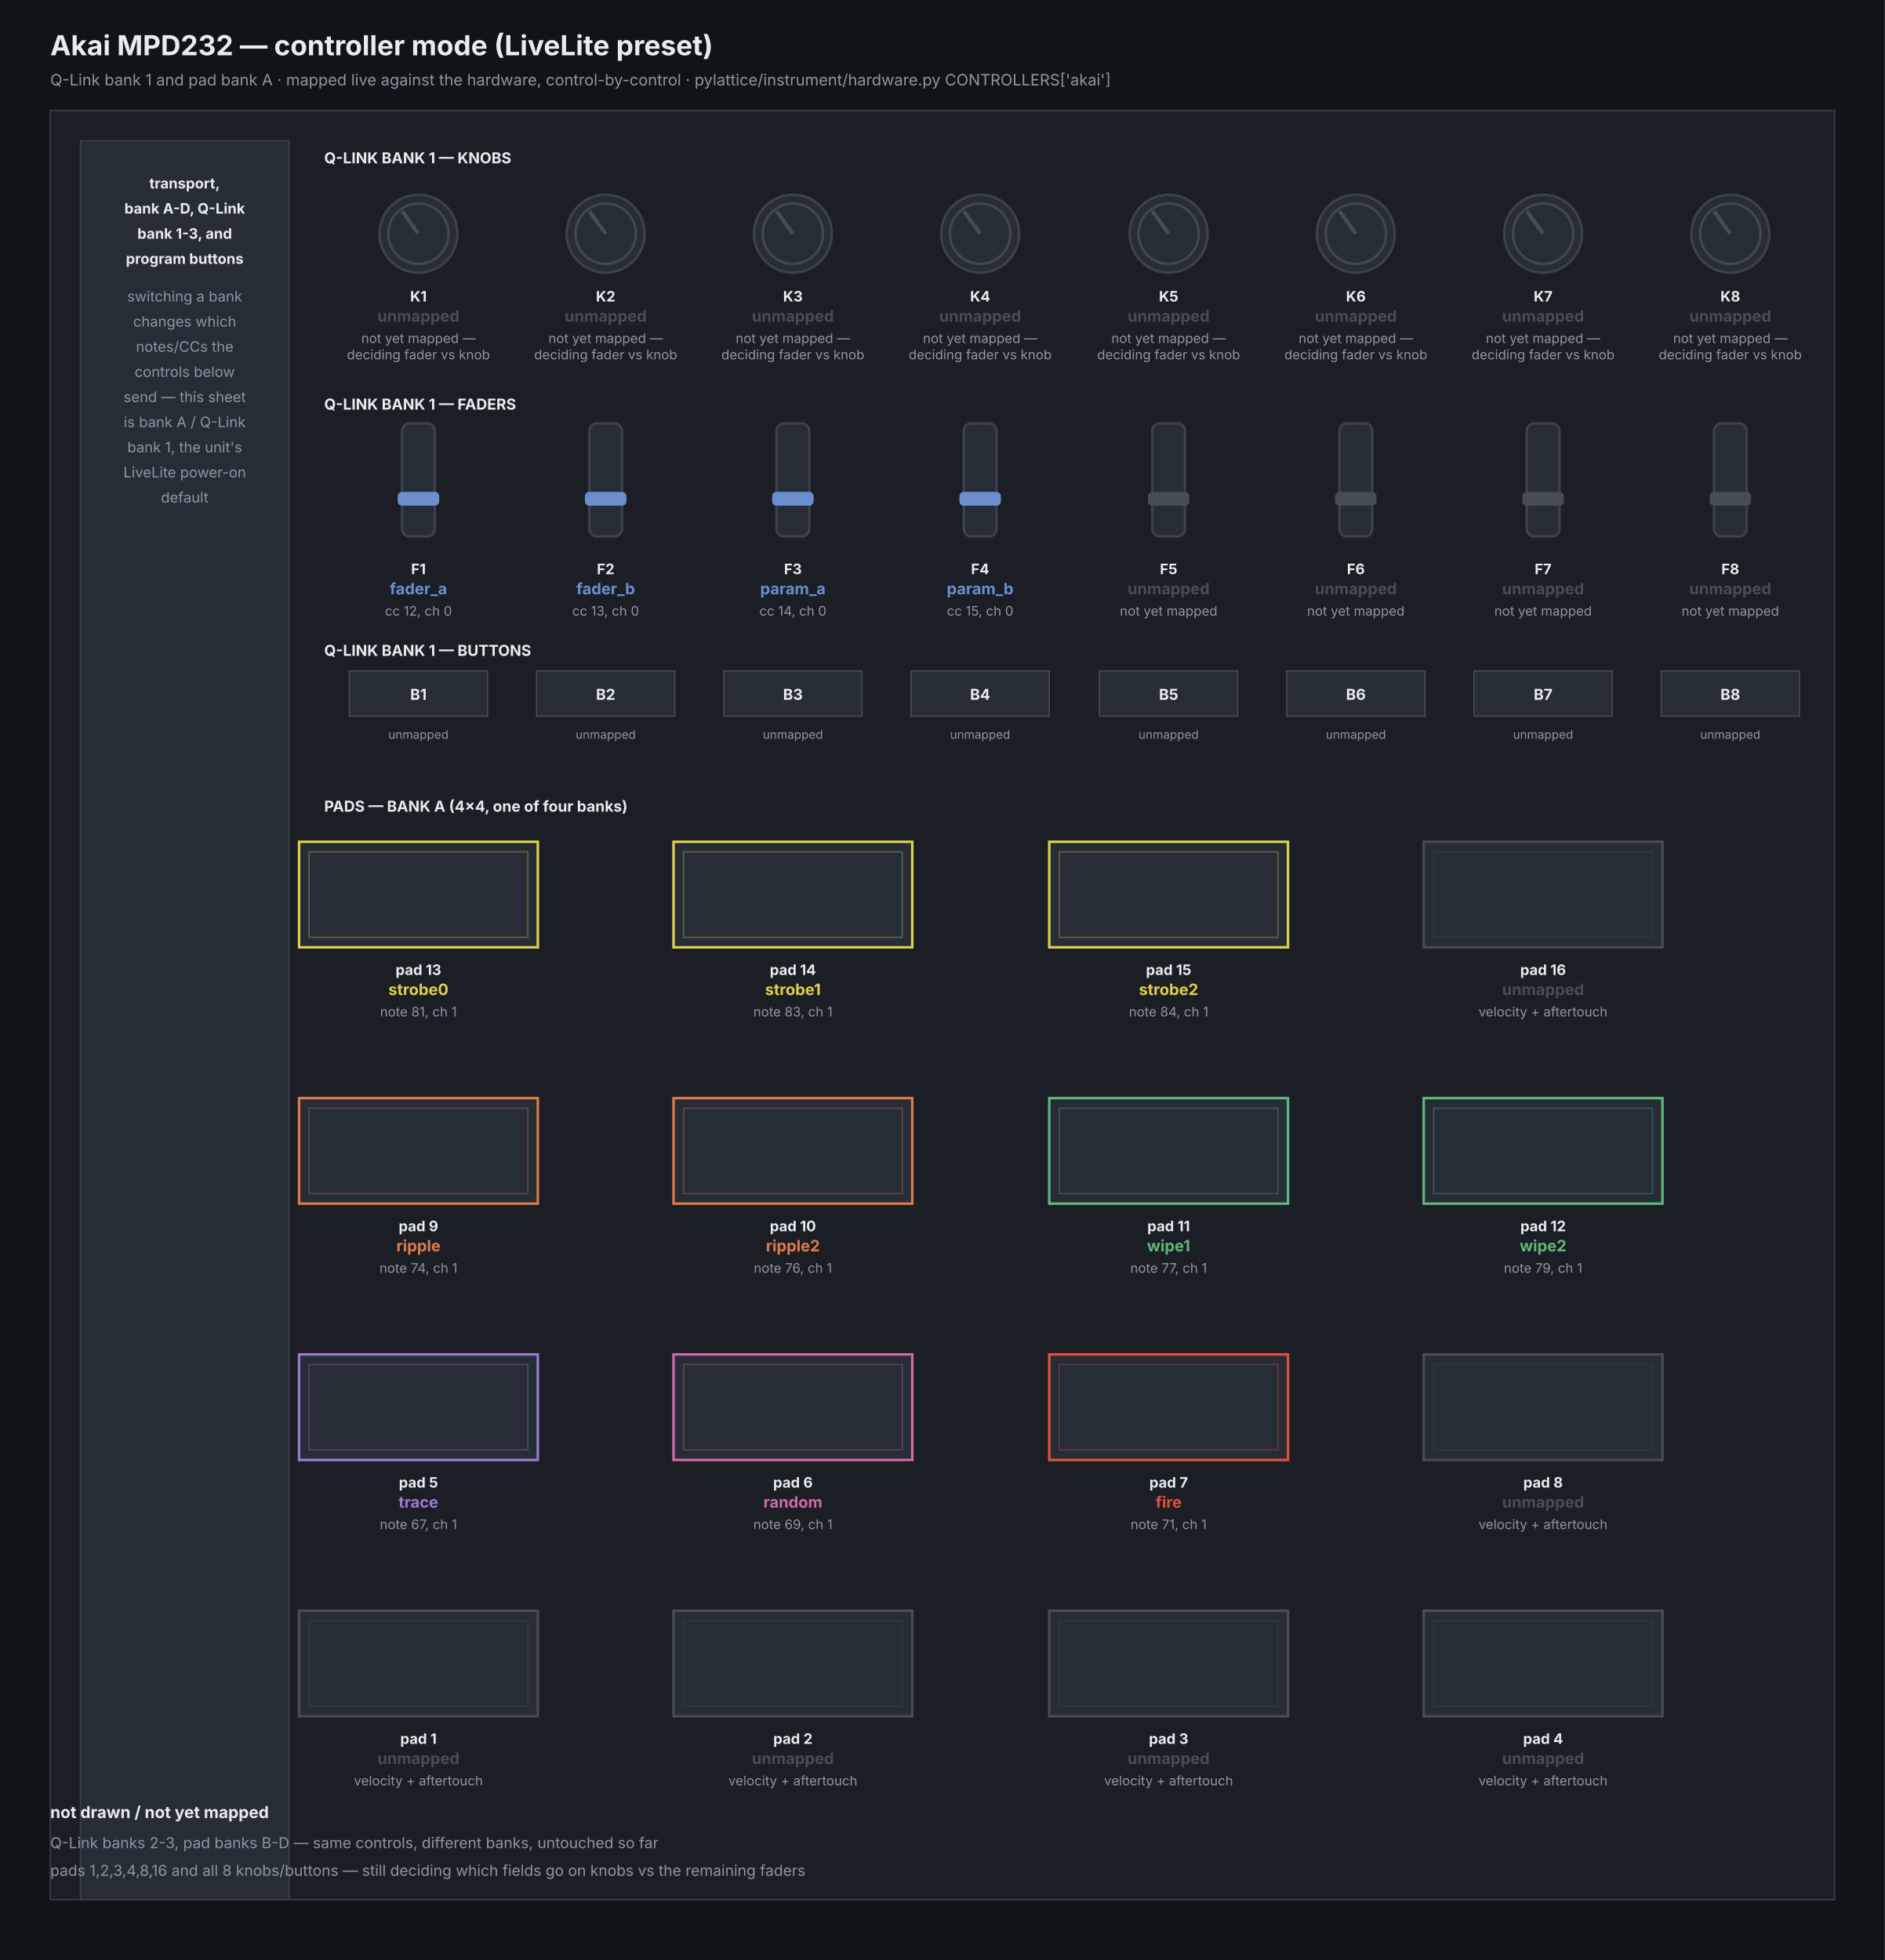
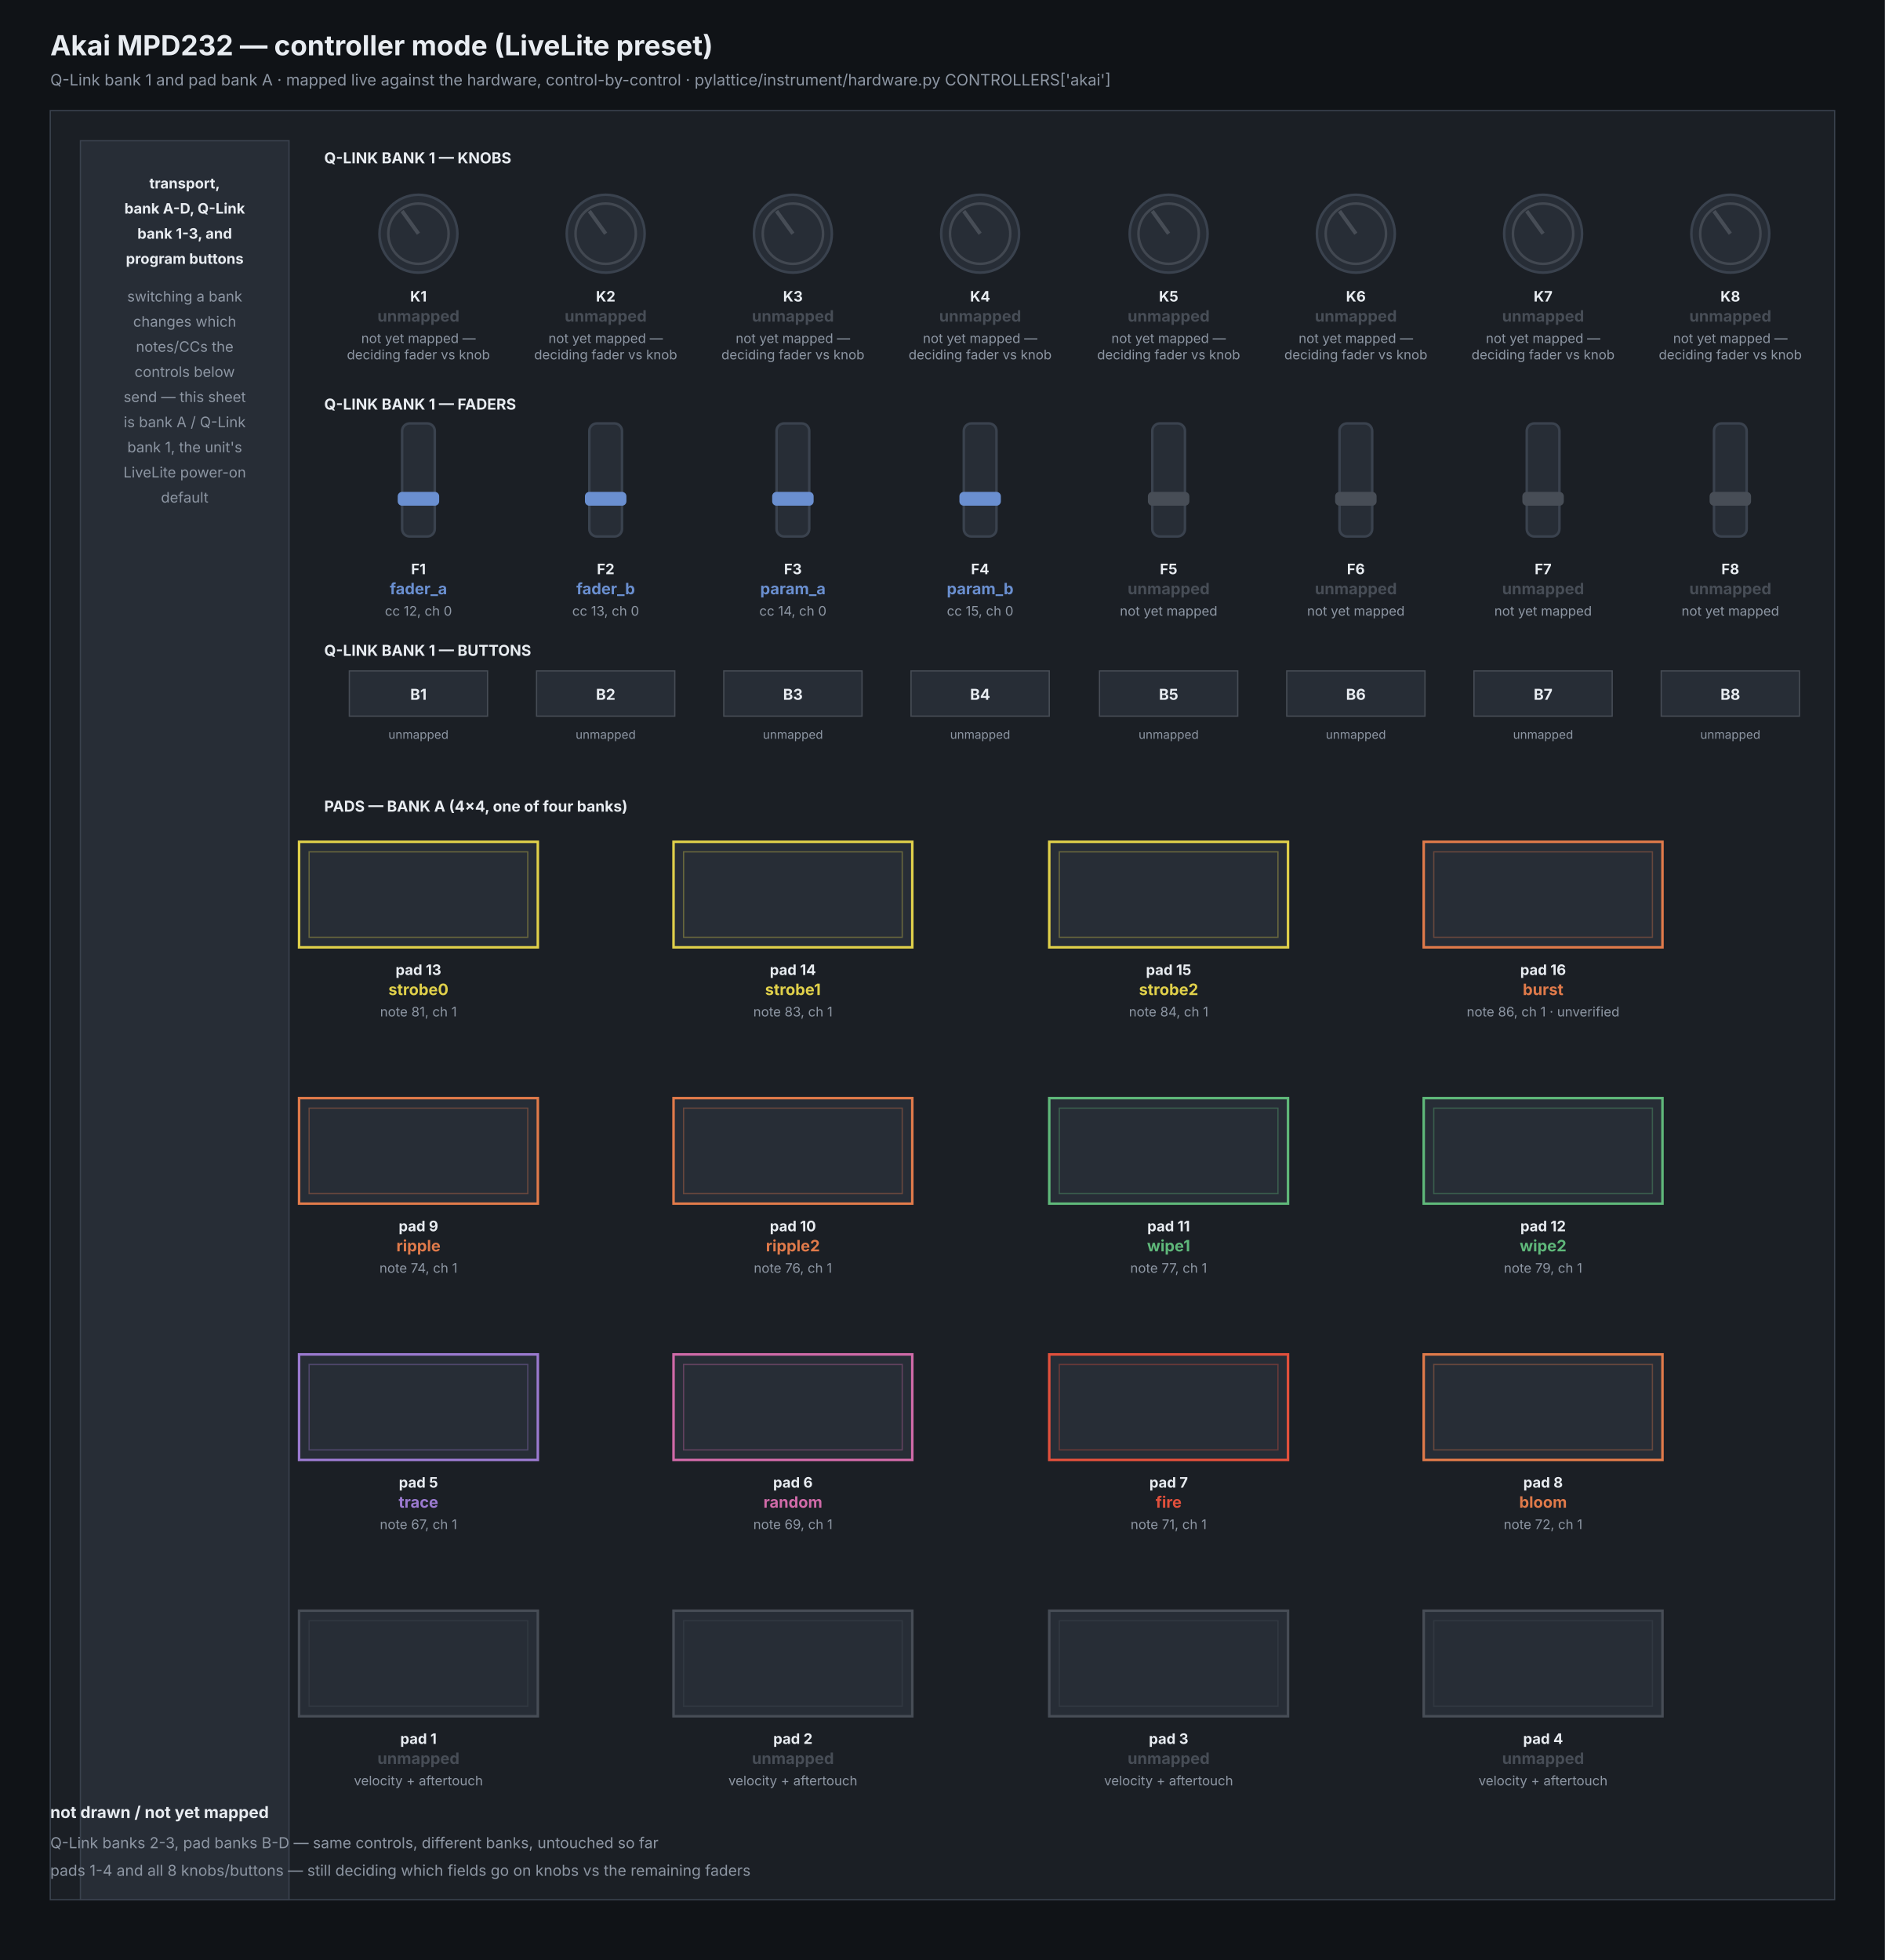
<svg xmlns="http://www.w3.org/2000/svg" width="1500" height="1560" viewBox="0 0 1500 1560" font-family="system-ui, -apple-system, Segoe UI, sans-serif">
  <rect width="1500" height="1560" fill="#101317" />
  <text x="40" y="44" font-size="22" fill="#e8ecf1" font-weight="bold" text-anchor="start">Akai MPD232 — controller mode (LiveLite preset)</text>
  <text x="40" y="68" font-size="12.5" fill="#8d96a3" font-weight="normal" text-anchor="start">Q-Link bank 1 and pad bank A · mapped live against the hardware, control-by-control · pylattice/instrument/hardware.py CONTROLLERS['akai']</text>
  <rect x="40" y="88" width="1420" height="1424" fill="#1b1f25" stroke="#3a424e" />
  <rect x="64" y="112" width="166" height="1400" fill="#272d36" stroke="#3a424e" />
  <text x="147" y="150" font-size="11.5" fill="#e8ecf1" font-weight="bold" text-anchor="middle">transport,</text>
  <text x="147" y="170" font-size="11.5" fill="#e8ecf1" font-weight="bold" text-anchor="middle">bank A-D, Q-Link</text>
  <text x="147" y="190" font-size="11.5" fill="#e8ecf1" font-weight="bold" text-anchor="middle">bank 1-3, and</text>
  <text x="147" y="210" font-size="11.5" fill="#e8ecf1" font-weight="bold" text-anchor="middle">program buttons</text>
  <text x="147" y="240" font-size="11.5" fill="#8d96a3" font-weight="normal" text-anchor="middle">switching a bank</text>
  <text x="147" y="260" font-size="11.5" fill="#8d96a3" font-weight="normal" text-anchor="middle">changes which</text>
  <text x="147" y="280" font-size="11.5" fill="#8d96a3" font-weight="normal" text-anchor="middle">notes/CCs the</text>
  <text x="147" y="300" font-size="11.5" fill="#8d96a3" font-weight="normal" text-anchor="middle">controls below</text>
  <text x="147" y="320" font-size="11.5" fill="#8d96a3" font-weight="normal" text-anchor="middle">send — this sheet</text>
  <text x="147" y="340" font-size="11.5" fill="#8d96a3" font-weight="normal" text-anchor="middle">is bank A / Q-Link</text>
  <text x="147" y="360" font-size="11.5" fill="#8d96a3" font-weight="normal" text-anchor="middle">bank 1, the unit's</text>
  <text x="147" y="380" font-size="11.5" fill="#8d96a3" font-weight="normal" text-anchor="middle">LiveLite power-on</text>
  <text x="147" y="400" font-size="11.5" fill="#8d96a3" font-weight="normal" text-anchor="middle">default</text>
  <text x="258" y="130" font-size="12" fill="#e8ecf1" font-weight="bold" text-anchor="start">Q-LINK BANK 1 — KNOBS</text>
  <circle cx="333" cy="186" r="31" fill="#272d36" stroke="#3a424e" stroke-width="2" />
  <circle cx="333" cy="186" r="24" fill="none" stroke="#474d56" stroke-width="2" stroke-opacity="0.85" />
  <line x1="333" y1="186" x2="320" y2="168" stroke="#474d56" stroke-width="3" />
  <text x="333" y="240" font-size="11.5" fill="#e8ecf1" font-weight="bold" text-anchor="middle">K1</text>
  <text x="333" y="256" font-size="12.5" fill="#474d56" font-weight="bold" text-anchor="middle">unmapped</text>
  <text x="333" y="273" font-size="10.5" fill="#8d96a3" font-weight="normal" text-anchor="middle">not yet mapped —</text>
  <text x="333" y="286" font-size="10.5" fill="#8d96a3" font-weight="normal" text-anchor="middle">deciding fader vs knob</text>
  <circle cx="482" cy="186" r="31" fill="#272d36" stroke="#3a424e" stroke-width="2" />
  <circle cx="482" cy="186" r="24" fill="none" stroke="#474d56" stroke-width="2" stroke-opacity="0.85" />
  <line x1="482" y1="186" x2="469" y2="168" stroke="#474d56" stroke-width="3" />
  <text x="482" y="240" font-size="11.5" fill="#e8ecf1" font-weight="bold" text-anchor="middle">K2</text>
  <text x="482" y="256" font-size="12.5" fill="#474d56" font-weight="bold" text-anchor="middle">unmapped</text>
  <text x="482" y="273" font-size="10.5" fill="#8d96a3" font-weight="normal" text-anchor="middle">not yet mapped —</text>
  <text x="482" y="286" font-size="10.5" fill="#8d96a3" font-weight="normal" text-anchor="middle">deciding fader vs knob</text>
  <circle cx="631" cy="186" r="31" fill="#272d36" stroke="#3a424e" stroke-width="2" />
  <circle cx="631" cy="186" r="24" fill="none" stroke="#474d56" stroke-width="2" stroke-opacity="0.85" />
  <line x1="631" y1="186" x2="618" y2="168" stroke="#474d56" stroke-width="3" />
  <text x="631" y="240" font-size="11.5" fill="#e8ecf1" font-weight="bold" text-anchor="middle">K3</text>
  <text x="631" y="256" font-size="12.5" fill="#474d56" font-weight="bold" text-anchor="middle">unmapped</text>
  <text x="631" y="273" font-size="10.5" fill="#8d96a3" font-weight="normal" text-anchor="middle">not yet mapped —</text>
  <text x="631" y="286" font-size="10.5" fill="#8d96a3" font-weight="normal" text-anchor="middle">deciding fader vs knob</text>
  <circle cx="780" cy="186" r="31" fill="#272d36" stroke="#3a424e" stroke-width="2" />
  <circle cx="780" cy="186" r="24" fill="none" stroke="#474d56" stroke-width="2" stroke-opacity="0.85" />
  <line x1="780" y1="186" x2="767" y2="168" stroke="#474d56" stroke-width="3" />
  <text x="780" y="240" font-size="11.5" fill="#e8ecf1" font-weight="bold" text-anchor="middle">K4</text>
  <text x="780" y="256" font-size="12.5" fill="#474d56" font-weight="bold" text-anchor="middle">unmapped</text>
  <text x="780" y="273" font-size="10.5" fill="#8d96a3" font-weight="normal" text-anchor="middle">not yet mapped —</text>
  <text x="780" y="286" font-size="10.5" fill="#8d96a3" font-weight="normal" text-anchor="middle">deciding fader vs knob</text>
  <circle cx="930" cy="186" r="31" fill="#272d36" stroke="#3a424e" stroke-width="2" />
  <circle cx="930" cy="186" r="24" fill="none" stroke="#474d56" stroke-width="2" stroke-opacity="0.85" />
  <line x1="930" y1="186" x2="917" y2="168" stroke="#474d56" stroke-width="3" />
  <text x="930" y="240" font-size="11.5" fill="#e8ecf1" font-weight="bold" text-anchor="middle">K5</text>
  <text x="930" y="256" font-size="12.5" fill="#474d56" font-weight="bold" text-anchor="middle">unmapped</text>
  <text x="930" y="273" font-size="10.5" fill="#8d96a3" font-weight="normal" text-anchor="middle">not yet mapped —</text>
  <text x="930" y="286" font-size="10.5" fill="#8d96a3" font-weight="normal" text-anchor="middle">deciding fader vs knob</text>
  <circle cx="1079" cy="186" r="31" fill="#272d36" stroke="#3a424e" stroke-width="2" />
  <circle cx="1079" cy="186" r="24" fill="none" stroke="#474d56" stroke-width="2" stroke-opacity="0.85" />
  <line x1="1079" y1="186" x2="1066" y2="168" stroke="#474d56" stroke-width="3" />
  <text x="1079" y="240" font-size="11.5" fill="#e8ecf1" font-weight="bold" text-anchor="middle">K6</text>
  <text x="1079" y="256" font-size="12.5" fill="#474d56" font-weight="bold" text-anchor="middle">unmapped</text>
  <text x="1079" y="273" font-size="10.5" fill="#8d96a3" font-weight="normal" text-anchor="middle">not yet mapped —</text>
  <text x="1079" y="286" font-size="10.5" fill="#8d96a3" font-weight="normal" text-anchor="middle">deciding fader vs knob</text>
  <circle cx="1228" cy="186" r="31" fill="#272d36" stroke="#3a424e" stroke-width="2" />
  <circle cx="1228" cy="186" r="24" fill="none" stroke="#474d56" stroke-width="2" stroke-opacity="0.85" />
  <line x1="1228" y1="186" x2="1215" y2="168" stroke="#474d56" stroke-width="3" />
  <text x="1228" y="240" font-size="11.5" fill="#e8ecf1" font-weight="bold" text-anchor="middle">K7</text>
  <text x="1228" y="256" font-size="12.5" fill="#474d56" font-weight="bold" text-anchor="middle">unmapped</text>
  <text x="1228" y="273" font-size="10.5" fill="#8d96a3" font-weight="normal" text-anchor="middle">not yet mapped —</text>
  <text x="1228" y="286" font-size="10.5" fill="#8d96a3" font-weight="normal" text-anchor="middle">deciding fader vs knob</text>
  <circle cx="1377" cy="186" r="31" fill="#272d36" stroke="#3a424e" stroke-width="2" />
  <circle cx="1377" cy="186" r="24" fill="none" stroke="#474d56" stroke-width="2" stroke-opacity="0.85" />
  <line x1="1377" y1="186" x2="1364" y2="168" stroke="#474d56" stroke-width="3" />
  <text x="1377" y="240" font-size="11.5" fill="#e8ecf1" font-weight="bold" text-anchor="middle">K8</text>
  <text x="1377" y="256" font-size="12.5" fill="#474d56" font-weight="bold" text-anchor="middle">unmapped</text>
  <text x="1377" y="273" font-size="10.5" fill="#8d96a3" font-weight="normal" text-anchor="middle">not yet mapped —</text>
  <text x="1377" y="286" font-size="10.5" fill="#8d96a3" font-weight="normal" text-anchor="middle">deciding fader vs knob</text>
  <text x="258" y="326" font-size="12" fill="#e8ecf1" font-weight="bold" text-anchor="start">Q-LINK BANK 1 — FADERS</text>
  <rect x="320" y="337" width="26" height="90" rx="6" fill="#272d36" stroke="#3a424e" stroke-width="2" />
  <rect x="317" y="392" width="32" height="10" rx="3" fill="#6a8fd0" stroke="#6a8fd0" />
  <text x="333" y="457" font-size="11.5" fill="#e8ecf1" font-weight="bold" text-anchor="middle">F1</text>
  <text x="333" y="473" font-size="12.5" fill="#6a8fd0" font-weight="bold" text-anchor="middle">fader_a</text>
  <text x="333" y="490" font-size="10.5" fill="#8d96a3" font-weight="normal" text-anchor="middle">cc 12, ch 0</text>
  <rect x="469" y="337" width="26" height="90" rx="6" fill="#272d36" stroke="#3a424e" stroke-width="2" />
  <rect x="466" y="392" width="32" height="10" rx="3" fill="#6a8fd0" stroke="#6a8fd0" />
  <text x="482" y="457" font-size="11.5" fill="#e8ecf1" font-weight="bold" text-anchor="middle">F2</text>
  <text x="482" y="473" font-size="12.5" fill="#6a8fd0" font-weight="bold" text-anchor="middle">fader_b</text>
  <text x="482" y="490" font-size="10.5" fill="#8d96a3" font-weight="normal" text-anchor="middle">cc 13, ch 0</text>
  <rect x="618" y="337" width="26" height="90" rx="6" fill="#272d36" stroke="#3a424e" stroke-width="2" />
  <rect x="615" y="392" width="32" height="10" rx="3" fill="#6a8fd0" stroke="#6a8fd0" />
  <text x="631" y="457" font-size="11.5" fill="#e8ecf1" font-weight="bold" text-anchor="middle">F3</text>
  <text x="631" y="473" font-size="12.5" fill="#6a8fd0" font-weight="bold" text-anchor="middle">param_a</text>
  <text x="631" y="490" font-size="10.5" fill="#8d96a3" font-weight="normal" text-anchor="middle">cc 14, ch 0</text>
  <rect x="767" y="337" width="26" height="90" rx="6" fill="#272d36" stroke="#3a424e" stroke-width="2" />
  <rect x="764" y="392" width="32" height="10" rx="3" fill="#6a8fd0" stroke="#6a8fd0" />
  <text x="780" y="457" font-size="11.5" fill="#e8ecf1" font-weight="bold" text-anchor="middle">F4</text>
  <text x="780" y="473" font-size="12.5" fill="#6a8fd0" font-weight="bold" text-anchor="middle">param_b</text>
  <text x="780" y="490" font-size="10.5" fill="#8d96a3" font-weight="normal" text-anchor="middle">cc 15, ch 0</text>
  <rect x="917" y="337" width="26" height="90" rx="6" fill="#272d36" stroke="#3a424e" stroke-width="2" />
  <rect x="914" y="392" width="32" height="10" rx="3" fill="#474d56" stroke="#474d56" />
  <text x="930" y="457" font-size="11.5" fill="#e8ecf1" font-weight="bold" text-anchor="middle">F5</text>
  <text x="930" y="473" font-size="12.5" fill="#474d56" font-weight="bold" text-anchor="middle">unmapped</text>
  <text x="930" y="490" font-size="10.5" fill="#8d96a3" font-weight="normal" text-anchor="middle">not yet mapped</text>
  <rect x="1066" y="337" width="26" height="90" rx="6" fill="#272d36" stroke="#3a424e" stroke-width="2" />
  <rect x="1063" y="392" width="32" height="10" rx="3" fill="#474d56" stroke="#474d56" />
  <text x="1079" y="457" font-size="11.5" fill="#e8ecf1" font-weight="bold" text-anchor="middle">F6</text>
  <text x="1079" y="473" font-size="12.5" fill="#474d56" font-weight="bold" text-anchor="middle">unmapped</text>
  <text x="1079" y="490" font-size="10.5" fill="#8d96a3" font-weight="normal" text-anchor="middle">not yet mapped</text>
  <rect x="1215" y="337" width="26" height="90" rx="6" fill="#272d36" stroke="#3a424e" stroke-width="2" />
  <rect x="1212" y="392" width="32" height="10" rx="3" fill="#474d56" stroke="#474d56" />
  <text x="1228" y="457" font-size="11.5" fill="#e8ecf1" font-weight="bold" text-anchor="middle">F7</text>
  <text x="1228" y="473" font-size="12.5" fill="#474d56" font-weight="bold" text-anchor="middle">unmapped</text>
  <text x="1228" y="490" font-size="10.5" fill="#8d96a3" font-weight="normal" text-anchor="middle">not yet mapped</text>
  <rect x="1364" y="337" width="26" height="90" rx="6" fill="#272d36" stroke="#3a424e" stroke-width="2" />
  <rect x="1361" y="392" width="32" height="10" rx="3" fill="#474d56" stroke="#474d56" />
  <text x="1377" y="457" font-size="11.5" fill="#e8ecf1" font-weight="bold" text-anchor="middle">F8</text>
  <text x="1377" y="473" font-size="12.5" fill="#474d56" font-weight="bold" text-anchor="middle">unmapped</text>
  <text x="1377" y="490" font-size="10.5" fill="#8d96a3" font-weight="normal" text-anchor="middle">not yet mapped</text>
  <text x="258" y="522" font-size="12" fill="#e8ecf1" font-weight="bold" text-anchor="start">Q-LINK BANK 1 — BUTTONS</text>
  <rect x="278" y="534" width="110" height="36" fill="#272d36" stroke="#474d56" />
  <text x="333" y="557" font-size="12" fill="#e8ecf1" font-weight="bold" text-anchor="middle">B1</text>
  <text x="333" y="588" font-size="9.5" fill="#8d96a3" font-weight="normal" text-anchor="middle">unmapped</text>
  <rect x="427" y="534" width="110" height="36" fill="#272d36" stroke="#474d56" />
  <text x="482" y="557" font-size="12" fill="#e8ecf1" font-weight="bold" text-anchor="middle">B2</text>
  <text x="482" y="588" font-size="9.5" fill="#8d96a3" font-weight="normal" text-anchor="middle">unmapped</text>
  <rect x="576" y="534" width="110" height="36" fill="#272d36" stroke="#474d56" />
  <text x="631" y="557" font-size="12" fill="#e8ecf1" font-weight="bold" text-anchor="middle">B3</text>
  <text x="631" y="588" font-size="9.5" fill="#8d96a3" font-weight="normal" text-anchor="middle">unmapped</text>
  <rect x="725" y="534" width="110" height="36" fill="#272d36" stroke="#474d56" />
  <text x="780" y="557" font-size="12" fill="#e8ecf1" font-weight="bold" text-anchor="middle">B4</text>
  <text x="780" y="588" font-size="9.5" fill="#8d96a3" font-weight="normal" text-anchor="middle">unmapped</text>
  <rect x="875" y="534" width="110" height="36" fill="#272d36" stroke="#474d56" />
  <text x="930" y="557" font-size="12" fill="#e8ecf1" font-weight="bold" text-anchor="middle">B5</text>
  <text x="930" y="588" font-size="9.5" fill="#8d96a3" font-weight="normal" text-anchor="middle">unmapped</text>
  <rect x="1024" y="534" width="110" height="36" fill="#272d36" stroke="#474d56" />
  <text x="1079" y="557" font-size="12" fill="#e8ecf1" font-weight="bold" text-anchor="middle">B6</text>
  <text x="1079" y="588" font-size="9.5" fill="#8d96a3" font-weight="normal" text-anchor="middle">unmapped</text>
  <rect x="1173" y="534" width="110" height="36" fill="#272d36" stroke="#474d56" />
  <text x="1228" y="557" font-size="12" fill="#e8ecf1" font-weight="bold" text-anchor="middle">B7</text>
  <text x="1228" y="588" font-size="9.5" fill="#8d96a3" font-weight="normal" text-anchor="middle">unmapped</text>
  <rect x="1322" y="534" width="110" height="36" fill="#272d36" stroke="#474d56" />
  <text x="1377" y="557" font-size="12" fill="#e8ecf1" font-weight="bold" text-anchor="middle">B8</text>
  <text x="1377" y="588" font-size="9.5" fill="#8d96a3" font-weight="normal" text-anchor="middle">unmapped</text>
  <text x="258" y="646" font-size="12" fill="#e8ecf1" font-weight="bold" text-anchor="start">PADS — BANK A (4×4, one of four banks)</text>
  <rect x="238" y="670" width="190" height="84" fill="#272d36" stroke="#e0d04a" stroke-width="2" />
  <rect x="246" y="678" width="174" height="68" fill="none" stroke="#e0d04a" stroke-opacity="0.35" />
  <text x="333" y="776" font-size="11.5" fill="#e8ecf1" font-weight="bold" text-anchor="middle">pad 13</text>
  <text x="333" y="792" font-size="12.5" fill="#e0d04a" font-weight="bold" text-anchor="middle">strobe0</text>
  <text x="333" y="809" font-size="10.5" fill="#8d96a3" font-weight="normal" text-anchor="middle">note 81, ch 1</text>
  <rect x="536" y="670" width="190" height="84" fill="#272d36" stroke="#e0d04a" stroke-width="2" />
  <rect x="544" y="678" width="174" height="68" fill="none" stroke="#e0d04a" stroke-opacity="0.35" />
  <text x="631" y="776" font-size="11.5" fill="#e8ecf1" font-weight="bold" text-anchor="middle">pad 14</text>
  <text x="631" y="792" font-size="12.5" fill="#e0d04a" font-weight="bold" text-anchor="middle">strobe1</text>
  <text x="631" y="809" font-size="10.5" fill="#8d96a3" font-weight="normal" text-anchor="middle">note 83, ch 1</text>
  <rect x="835" y="670" width="190" height="84" fill="#272d36" stroke="#e0d04a" stroke-width="2" />
  <rect x="843" y="678" width="174" height="68" fill="none" stroke="#e0d04a" stroke-opacity="0.35" />
  <text x="930" y="776" font-size="11.5" fill="#e8ecf1" font-weight="bold" text-anchor="middle">pad 15</text>
  <text x="930" y="792" font-size="12.5" fill="#e0d04a" font-weight="bold" text-anchor="middle">strobe2</text>
  <text x="930" y="809" font-size="10.5" fill="#8d96a3" font-weight="normal" text-anchor="middle">note 84, ch 1</text>
-   <rect x="1133" y="670" width="190" height="84" fill="#272d36" stroke="#474d56" stroke-width="2" />
-   <rect x="1141" y="678" width="174" height="68" fill="none" stroke="#474d56" stroke-opacity="0.35" />
+   <rect x="1133" y="670" width="190" height="84" fill="#272d36" stroke="#e07a4a" stroke-width="2" />
+   <rect x="1141" y="678" width="174" height="68" fill="none" stroke="#e07a4a" stroke-opacity="0.35" />
  <text x="1228" y="776" font-size="11.5" fill="#e8ecf1" font-weight="bold" text-anchor="middle">pad 16</text>
-   <text x="1228" y="792" font-size="12.5" fill="#474d56" font-weight="bold" text-anchor="middle">unmapped</text>
-   <text x="1228" y="809" font-size="10.5" fill="#8d96a3" font-weight="normal" text-anchor="middle">velocity + aftertouch</text>
+   <text x="1228" y="792" font-size="12.5" fill="#e07a4a" font-weight="bold" text-anchor="middle">burst</text>
+   <text x="1228" y="809" font-size="10.5" fill="#8d96a3" font-weight="normal" text-anchor="middle">note 86, ch 1 · unverified</text>
  <rect x="238" y="874" width="190" height="84" fill="#272d36" stroke="#e07a4a" stroke-width="2" />
  <rect x="246" y="882" width="174" height="68" fill="none" stroke="#e07a4a" stroke-opacity="0.35" />
  <text x="333" y="980" font-size="11.5" fill="#e8ecf1" font-weight="bold" text-anchor="middle">pad 9</text>
  <text x="333" y="996" font-size="12.5" fill="#e07a4a" font-weight="bold" text-anchor="middle">ripple</text>
  <text x="333" y="1013" font-size="10.5" fill="#8d96a3" font-weight="normal" text-anchor="middle">note 74, ch 1</text>
  <rect x="536" y="874" width="190" height="84" fill="#272d36" stroke="#e07a4a" stroke-width="2" />
  <rect x="544" y="882" width="174" height="68" fill="none" stroke="#e07a4a" stroke-opacity="0.35" />
  <text x="631" y="980" font-size="11.5" fill="#e8ecf1" font-weight="bold" text-anchor="middle">pad 10</text>
  <text x="631" y="996" font-size="12.5" fill="#e07a4a" font-weight="bold" text-anchor="middle">ripple2</text>
  <text x="631" y="1013" font-size="10.5" fill="#8d96a3" font-weight="normal" text-anchor="middle">note 76, ch 1</text>
  <rect x="835" y="874" width="190" height="84" fill="#272d36" stroke="#5fb87a" stroke-width="2" />
  <rect x="843" y="882" width="174" height="68" fill="none" stroke="#5fb87a" stroke-opacity="0.35" />
  <text x="930" y="980" font-size="11.5" fill="#e8ecf1" font-weight="bold" text-anchor="middle">pad 11</text>
  <text x="930" y="996" font-size="12.5" fill="#5fb87a" font-weight="bold" text-anchor="middle">wipe1</text>
  <text x="930" y="1013" font-size="10.5" fill="#8d96a3" font-weight="normal" text-anchor="middle">note 77, ch 1</text>
  <rect x="1133" y="874" width="190" height="84" fill="#272d36" stroke="#5fb87a" stroke-width="2" />
  <rect x="1141" y="882" width="174" height="68" fill="none" stroke="#5fb87a" stroke-opacity="0.35" />
  <text x="1228" y="980" font-size="11.5" fill="#e8ecf1" font-weight="bold" text-anchor="middle">pad 12</text>
  <text x="1228" y="996" font-size="12.5" fill="#5fb87a" font-weight="bold" text-anchor="middle">wipe2</text>
  <text x="1228" y="1013" font-size="10.5" fill="#8d96a3" font-weight="normal" text-anchor="middle">note 79, ch 1</text>
  <rect x="238" y="1078" width="190" height="84" fill="#272d36" stroke="#9b7ad0" stroke-width="2" />
  <rect x="246" y="1086" width="174" height="68" fill="none" stroke="#9b7ad0" stroke-opacity="0.35" />
  <text x="333" y="1184" font-size="11.5" fill="#e8ecf1" font-weight="bold" text-anchor="middle">pad 5</text>
  <text x="333" y="1200" font-size="12.5" fill="#9b7ad0" font-weight="bold" text-anchor="middle">trace</text>
  <text x="333" y="1217" font-size="10.5" fill="#8d96a3" font-weight="normal" text-anchor="middle">note 67, ch 1</text>
  <rect x="536" y="1078" width="190" height="84" fill="#272d36" stroke="#d06aa8" stroke-width="2" />
  <rect x="544" y="1086" width="174" height="68" fill="none" stroke="#d06aa8" stroke-opacity="0.35" />
  <text x="631" y="1184" font-size="11.5" fill="#e8ecf1" font-weight="bold" text-anchor="middle">pad 6</text>
  <text x="631" y="1200" font-size="12.5" fill="#d06aa8" font-weight="bold" text-anchor="middle">random</text>
  <text x="631" y="1217" font-size="10.5" fill="#8d96a3" font-weight="normal" text-anchor="middle">note 69, ch 1</text>
  <rect x="835" y="1078" width="190" height="84" fill="#272d36" stroke="#e2503c" stroke-width="2" />
  <rect x="843" y="1086" width="174" height="68" fill="none" stroke="#e2503c" stroke-opacity="0.35" />
  <text x="930" y="1184" font-size="11.5" fill="#e8ecf1" font-weight="bold" text-anchor="middle">pad 7</text>
  <text x="930" y="1200" font-size="12.5" fill="#e2503c" font-weight="bold" text-anchor="middle">fire</text>
  <text x="930" y="1217" font-size="10.5" fill="#8d96a3" font-weight="normal" text-anchor="middle">note 71, ch 1</text>
-   <rect x="1133" y="1078" width="190" height="84" fill="#272d36" stroke="#474d56" stroke-width="2" />
-   <rect x="1141" y="1086" width="174" height="68" fill="none" stroke="#474d56" stroke-opacity="0.35" />
+   <rect x="1133" y="1078" width="190" height="84" fill="#272d36" stroke="#e07a4a" stroke-width="2" />
+   <rect x="1141" y="1086" width="174" height="68" fill="none" stroke="#e07a4a" stroke-opacity="0.35" />
  <text x="1228" y="1184" font-size="11.5" fill="#e8ecf1" font-weight="bold" text-anchor="middle">pad 8</text>
-   <text x="1228" y="1200" font-size="12.5" fill="#474d56" font-weight="bold" text-anchor="middle">unmapped</text>
-   <text x="1228" y="1217" font-size="10.5" fill="#8d96a3" font-weight="normal" text-anchor="middle">velocity + aftertouch</text>
+   <text x="1228" y="1200" font-size="12.5" fill="#e07a4a" font-weight="bold" text-anchor="middle">bloom</text>
+   <text x="1228" y="1217" font-size="10.5" fill="#8d96a3" font-weight="normal" text-anchor="middle">note 72, ch 1</text>
  <rect x="238" y="1282" width="190" height="84" fill="#272d36" stroke="#474d56" stroke-width="2" />
  <rect x="246" y="1290" width="174" height="68" fill="none" stroke="#474d56" stroke-opacity="0.35" />
  <text x="333" y="1388" font-size="11.5" fill="#e8ecf1" font-weight="bold" text-anchor="middle">pad 1</text>
  <text x="333" y="1404" font-size="12.5" fill="#474d56" font-weight="bold" text-anchor="middle">unmapped</text>
  <text x="333" y="1421" font-size="10.5" fill="#8d96a3" font-weight="normal" text-anchor="middle">velocity + aftertouch</text>
  <rect x="536" y="1282" width="190" height="84" fill="#272d36" stroke="#474d56" stroke-width="2" />
  <rect x="544" y="1290" width="174" height="68" fill="none" stroke="#474d56" stroke-opacity="0.35" />
  <text x="631" y="1388" font-size="11.5" fill="#e8ecf1" font-weight="bold" text-anchor="middle">pad 2</text>
  <text x="631" y="1404" font-size="12.5" fill="#474d56" font-weight="bold" text-anchor="middle">unmapped</text>
  <text x="631" y="1421" font-size="10.5" fill="#8d96a3" font-weight="normal" text-anchor="middle">velocity + aftertouch</text>
  <rect x="835" y="1282" width="190" height="84" fill="#272d36" stroke="#474d56" stroke-width="2" />
  <rect x="843" y="1290" width="174" height="68" fill="none" stroke="#474d56" stroke-opacity="0.35" />
  <text x="930" y="1388" font-size="11.5" fill="#e8ecf1" font-weight="bold" text-anchor="middle">pad 3</text>
  <text x="930" y="1404" font-size="12.5" fill="#474d56" font-weight="bold" text-anchor="middle">unmapped</text>
  <text x="930" y="1421" font-size="10.5" fill="#8d96a3" font-weight="normal" text-anchor="middle">velocity + aftertouch</text>
  <rect x="1133" y="1282" width="190" height="84" fill="#272d36" stroke="#474d56" stroke-width="2" />
  <rect x="1141" y="1290" width="174" height="68" fill="none" stroke="#474d56" stroke-opacity="0.35" />
  <text x="1228" y="1388" font-size="11.5" fill="#e8ecf1" font-weight="bold" text-anchor="middle">pad 4</text>
  <text x="1228" y="1404" font-size="12.5" fill="#474d56" font-weight="bold" text-anchor="middle">unmapped</text>
  <text x="1228" y="1421" font-size="10.5" fill="#8d96a3" font-weight="normal" text-anchor="middle">velocity + aftertouch</text>
  <text x="40" y="1447" font-size="13" fill="#e8ecf1" font-weight="bold" text-anchor="start">not drawn / not yet mapped</text>
  <text x="40" y="1471" font-size="12" fill="#8d96a3" font-weight="normal" text-anchor="start">Q-Link banks 2-3, pad banks B-D — same controls, different banks, untouched so far</text>
-   <text x="40" y="1493" font-size="12" fill="#8d96a3" font-weight="normal" text-anchor="start">pads 1,2,3,4,8,16 and all 8 knobs/buttons — still deciding which fields go on knobs vs the remaining faders</text>
+   <text x="40" y="1493" font-size="12" fill="#8d96a3" font-weight="normal" text-anchor="start">pads 1-4 and all 8 knobs/buttons — still deciding which fields go on knobs vs the remaining faders</text>
</svg>
